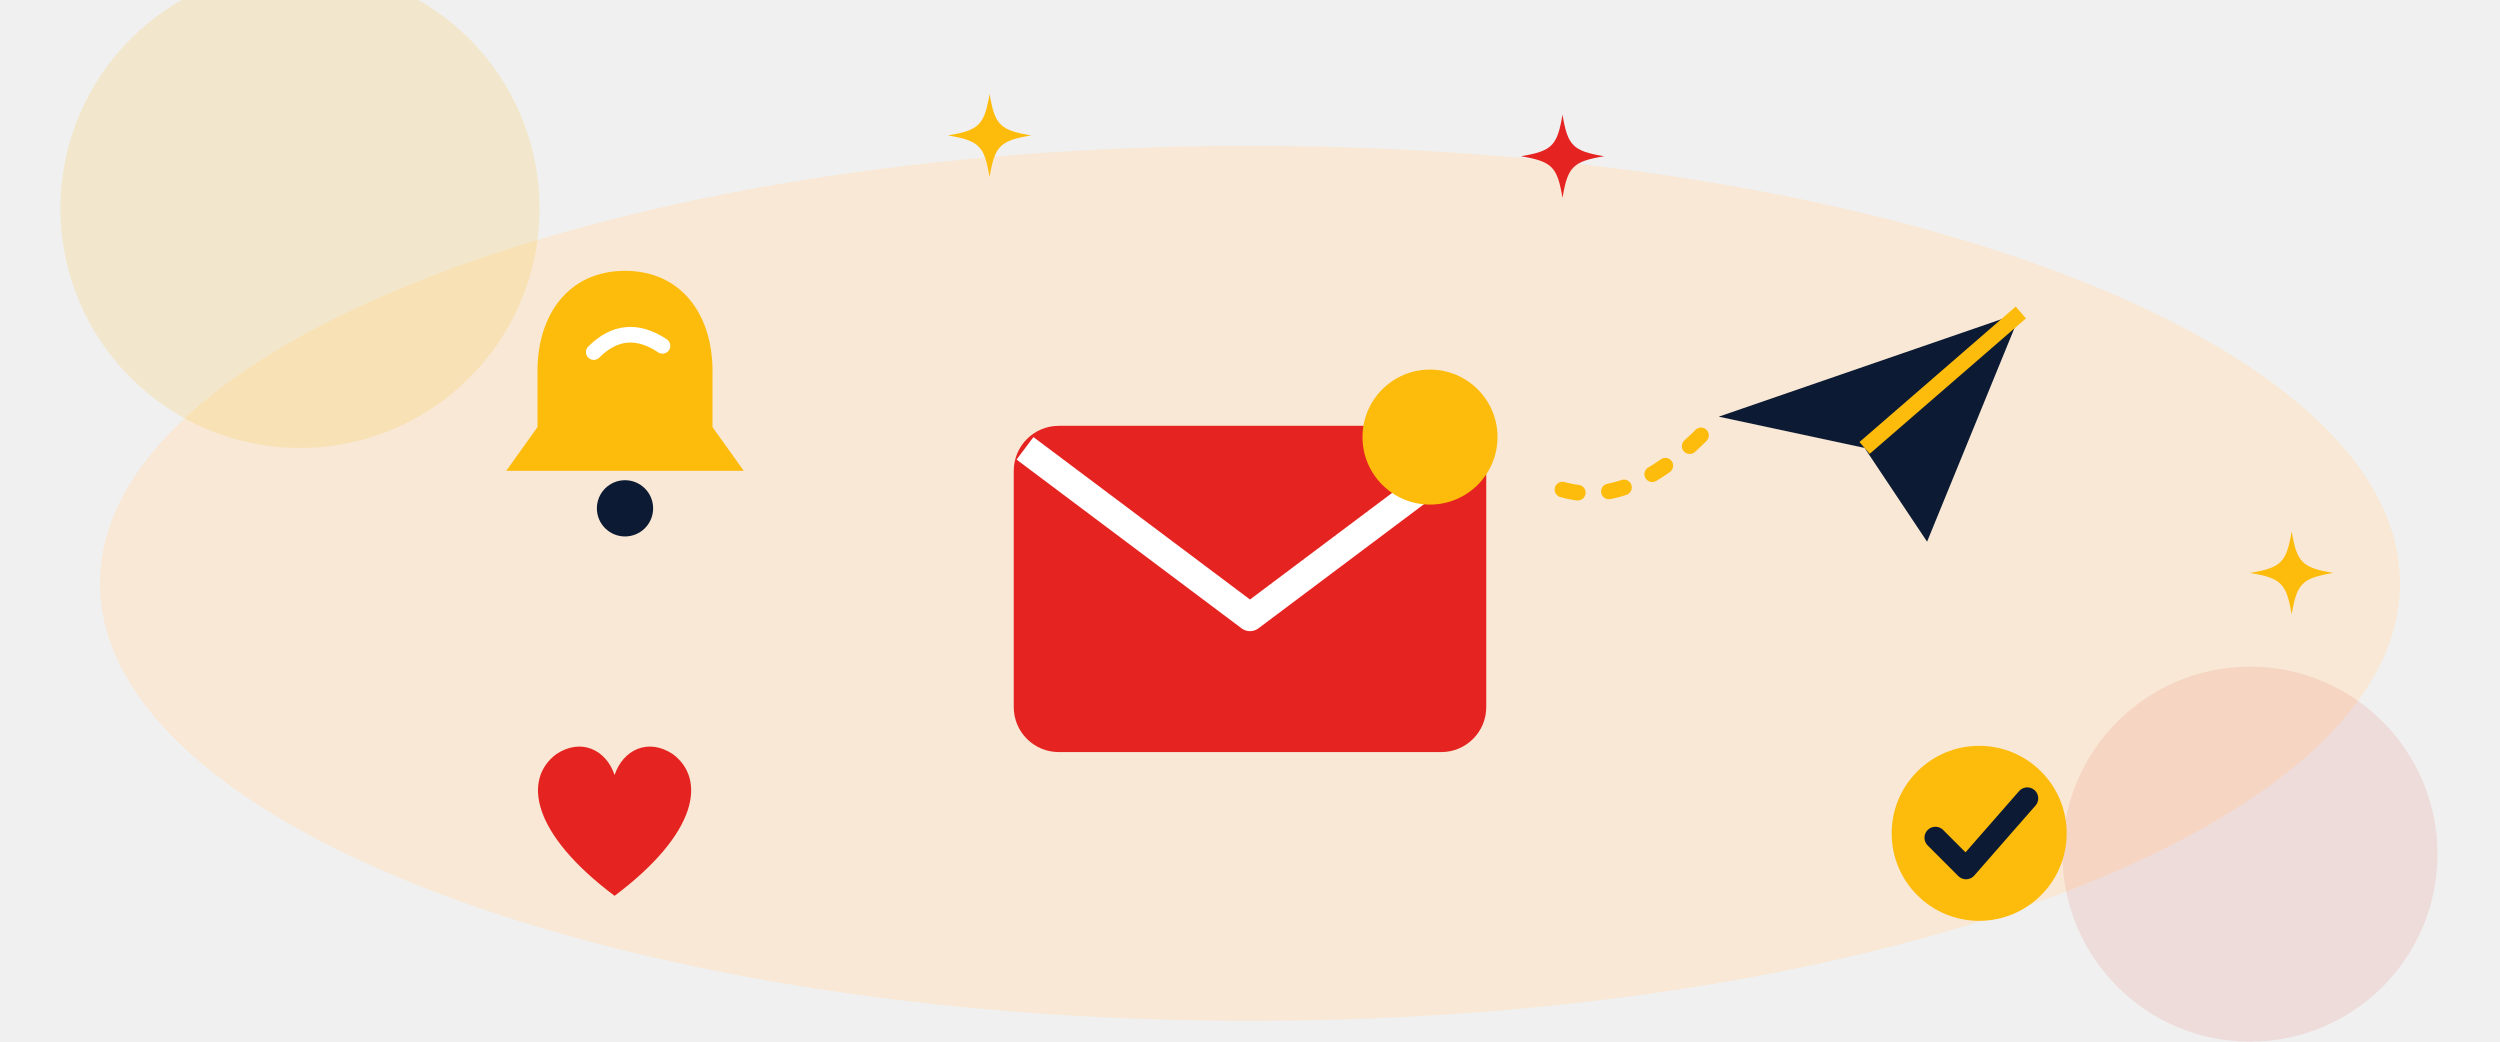
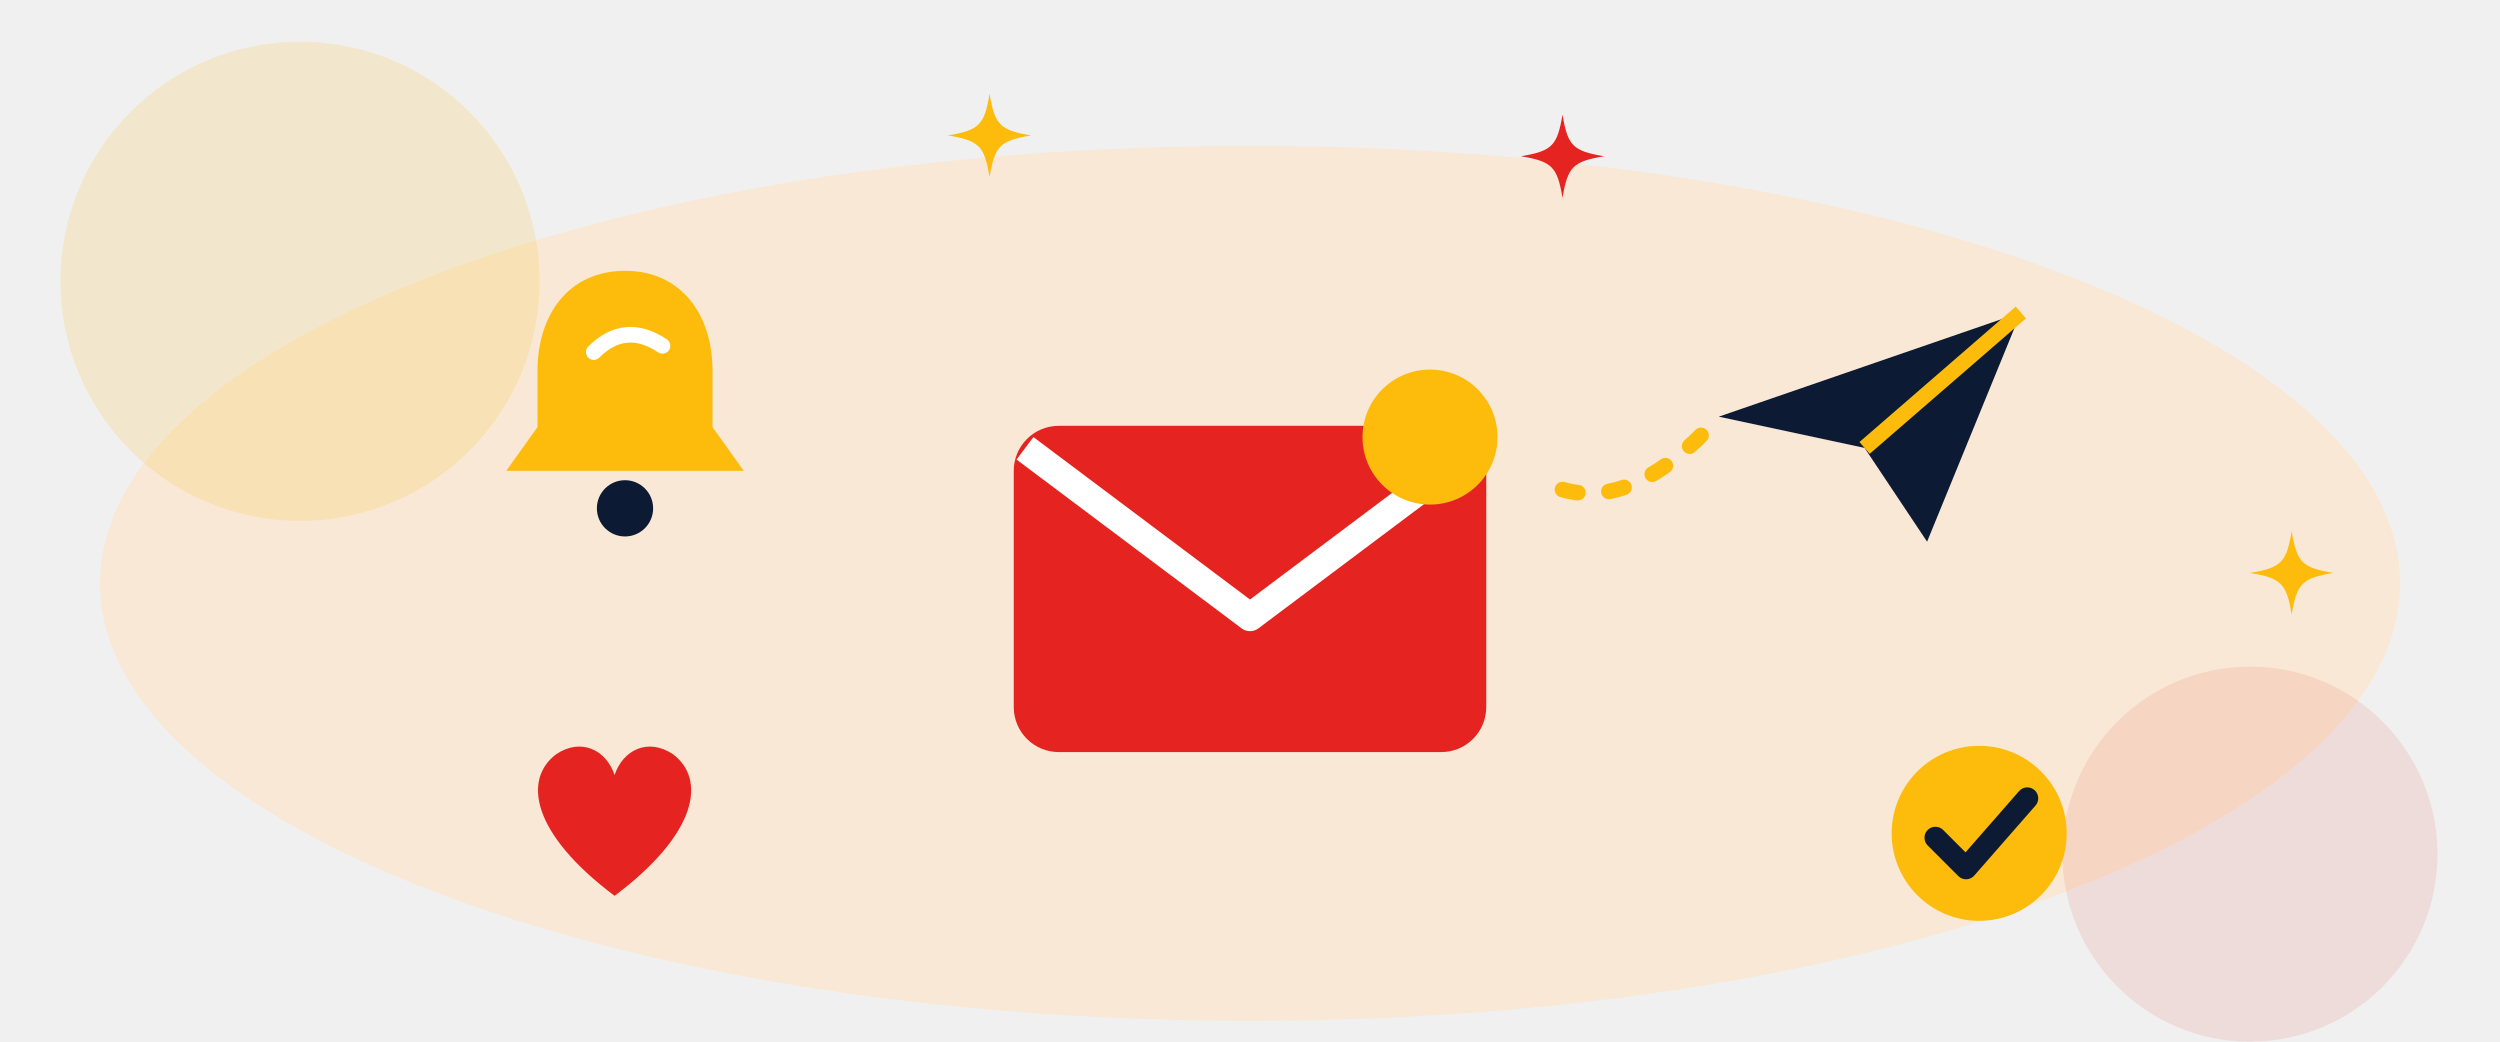
<svg xmlns="http://www.w3.org/2000/svg" viewBox="0 0 480 200" width="480" height="200" role="img" aria-hidden="true">
  <ellipse cx="240.0" cy="112" rx="220.8" ry="84.0" fill="#FBE6CC" opacity=".75" />
-   <circle cx="57.6" cy="40.0" r="46" fill="#FDBB0B" opacity=".16" />
+   <circle cx="57.6" cy="54.0" r="46" fill="#FDBB0B" opacity=".16" />
  <circle cx="432.0" cy="164.0" r="36" fill="#E52421" opacity=".10" />
  <g transform="translate(186,58)">
    <g>
      <animateTransform attributeName="transform" type="translate" values="0 0;0 -6;0 0" dur="4.4s" begin="0s" repeatCount="indefinite" calcMode="spline" keyTimes="0;.5;1" keySplines=".45 0 .55 1;.45 0 .55 1" />
      <g transform="scale(1.08)">
        <rect x="8" y="22" width="84" height="58" rx="8" fill="#E52421" />
        <path d="M10 26 L50 56 L90 26" fill="none" stroke="#FFFFFF" stroke-width="5" stroke-linejoin="round" />
        <circle cx="82" cy="24" r="12" fill="#FDBB0B" />
      </g>
    </g>
  </g>
  <g transform="translate(330,80)">
    <g>
      <animateTransform attributeName="transform" type="translate" values="-30 14;30 -14;-30 14" dur="5s" repeatCount="indefinite" calcMode="spline" keyTimes="0;.5;1" keySplines=".45 0 .55 1;.45 0 .55 1" />
      <path d="M0 0 L58 -20 L40 24 L28 6z" fill="#0C1A33" />
      <path d="M28 6 L58 -20" stroke="#FDBB0B" stroke-width="3" />
      <path d="M-30 14 q14 4 30 -14" fill="none" stroke="#FDBB0B" stroke-width="3" stroke-dasharray="3 6" stroke-linecap="round" />
    </g>
  </g>
  <g transform="translate(90,46)">
    <g>
      <animateTransform attributeName="transform" type="translate" values="0 0;0 -8;0 0" dur="3.4s" begin="0.5s" repeatCount="indefinite" calcMode="spline" keyTimes="0;.5;1" keySplines=".45 0 .55 1;.45 0 .55 1" />
      <g transform="scale(0.6)">
        <path d="M50 10 c-18 0 -28 14 -28 32 v18 l-10 14 h76 l-10 -14 v-18 c0 -18 -10 -32 -28 -32z" fill="#FDBB0B" />
        <circle cx="50" cy="86" r="9" fill="#0C1A33" />
        <path d="M40 36 q10 -10 22 -2" fill="none" stroke="#FFFFFF" stroke-width="5" stroke-linecap="round" />
      </g>
    </g>
  </g>
  <g transform="translate(98,136)">
    <g>
      <animateTransform attributeName="transform" type="translate" values="0 0;0 -7;0 0" dur="3.8s" begin="1s" repeatCount="indefinite" calcMode="spline" keyTimes="0;.5;1" keySplines=".45 0 .55 1;.45 0 .55 1" />
      <g transform="scale(0.4)">
        <path d="M50 90 C10 60 6 34 22 22 C34 14 46 20 50 32 C54 20 66 14 78 22 C94 34 90 60 50 90z" fill="#E52421" />
      </g>
    </g>
  </g>
  <g transform="translate(359,139)">
    <g>
      <animateTransform attributeName="transform" type="translate" values="0 0;0 -7;0 0" dur="3.4s" begin="0.3s" repeatCount="indefinite" calcMode="spline" keyTimes="0;.5;1" keySplines=".45 0 .55 1;.45 0 .55 1" />
      <g transform="scale(0.42)">
        <circle cx="50" cy="50" r="40" fill="#FDBB0B" />
        <path d="M30 52 l14 14 28 -32" fill="none" stroke="#0C1A33" stroke-width="10" stroke-linecap="round" stroke-linejoin="round" />
      </g>
    </g>
  </g>
  <g transform="translate(190,26)">
    <g>
      <animateTransform attributeName="transform" type="scale" values=".3;1;.3" dur="3s" begin="0s" repeatCount="indefinite" />
      <path d="M0 -8 C1 -2 2 -1 8 0 C2 1 1 2 0 8 C-1 2 -2 1 -8 0 C-2 -1 -1 -2 0 -8z" fill="#FDBB0B" />
    </g>
  </g>
  <g transform="translate(300,30)">
    <g>
      <animateTransform attributeName="transform" type="scale" values=".3;1;.3" dur="2.6s" begin="-1s" repeatCount="indefinite" />
      <path d="M0 -8 C1 -2 2 -1 8 0 C2 1 1 2 0 8 C-1 2 -2 1 -8 0 C-2 -1 -1 -2 0 -8z" fill="#E52421" />
    </g>
  </g>
  <g transform="translate(440,110)">
    <g>
      <animateTransform attributeName="transform" type="scale" values=".3;1;.3" dur="3.2s" begin="-0.6s" repeatCount="indefinite" />
      <path d="M0 -8 C1 -2 2 -1 8 0 C2 1 1 2 0 8 C-1 2 -2 1 -8 0 C-2 -1 -1 -2 0 -8z" fill="#FDBB0B" />
    </g>
  </g>
</svg>
